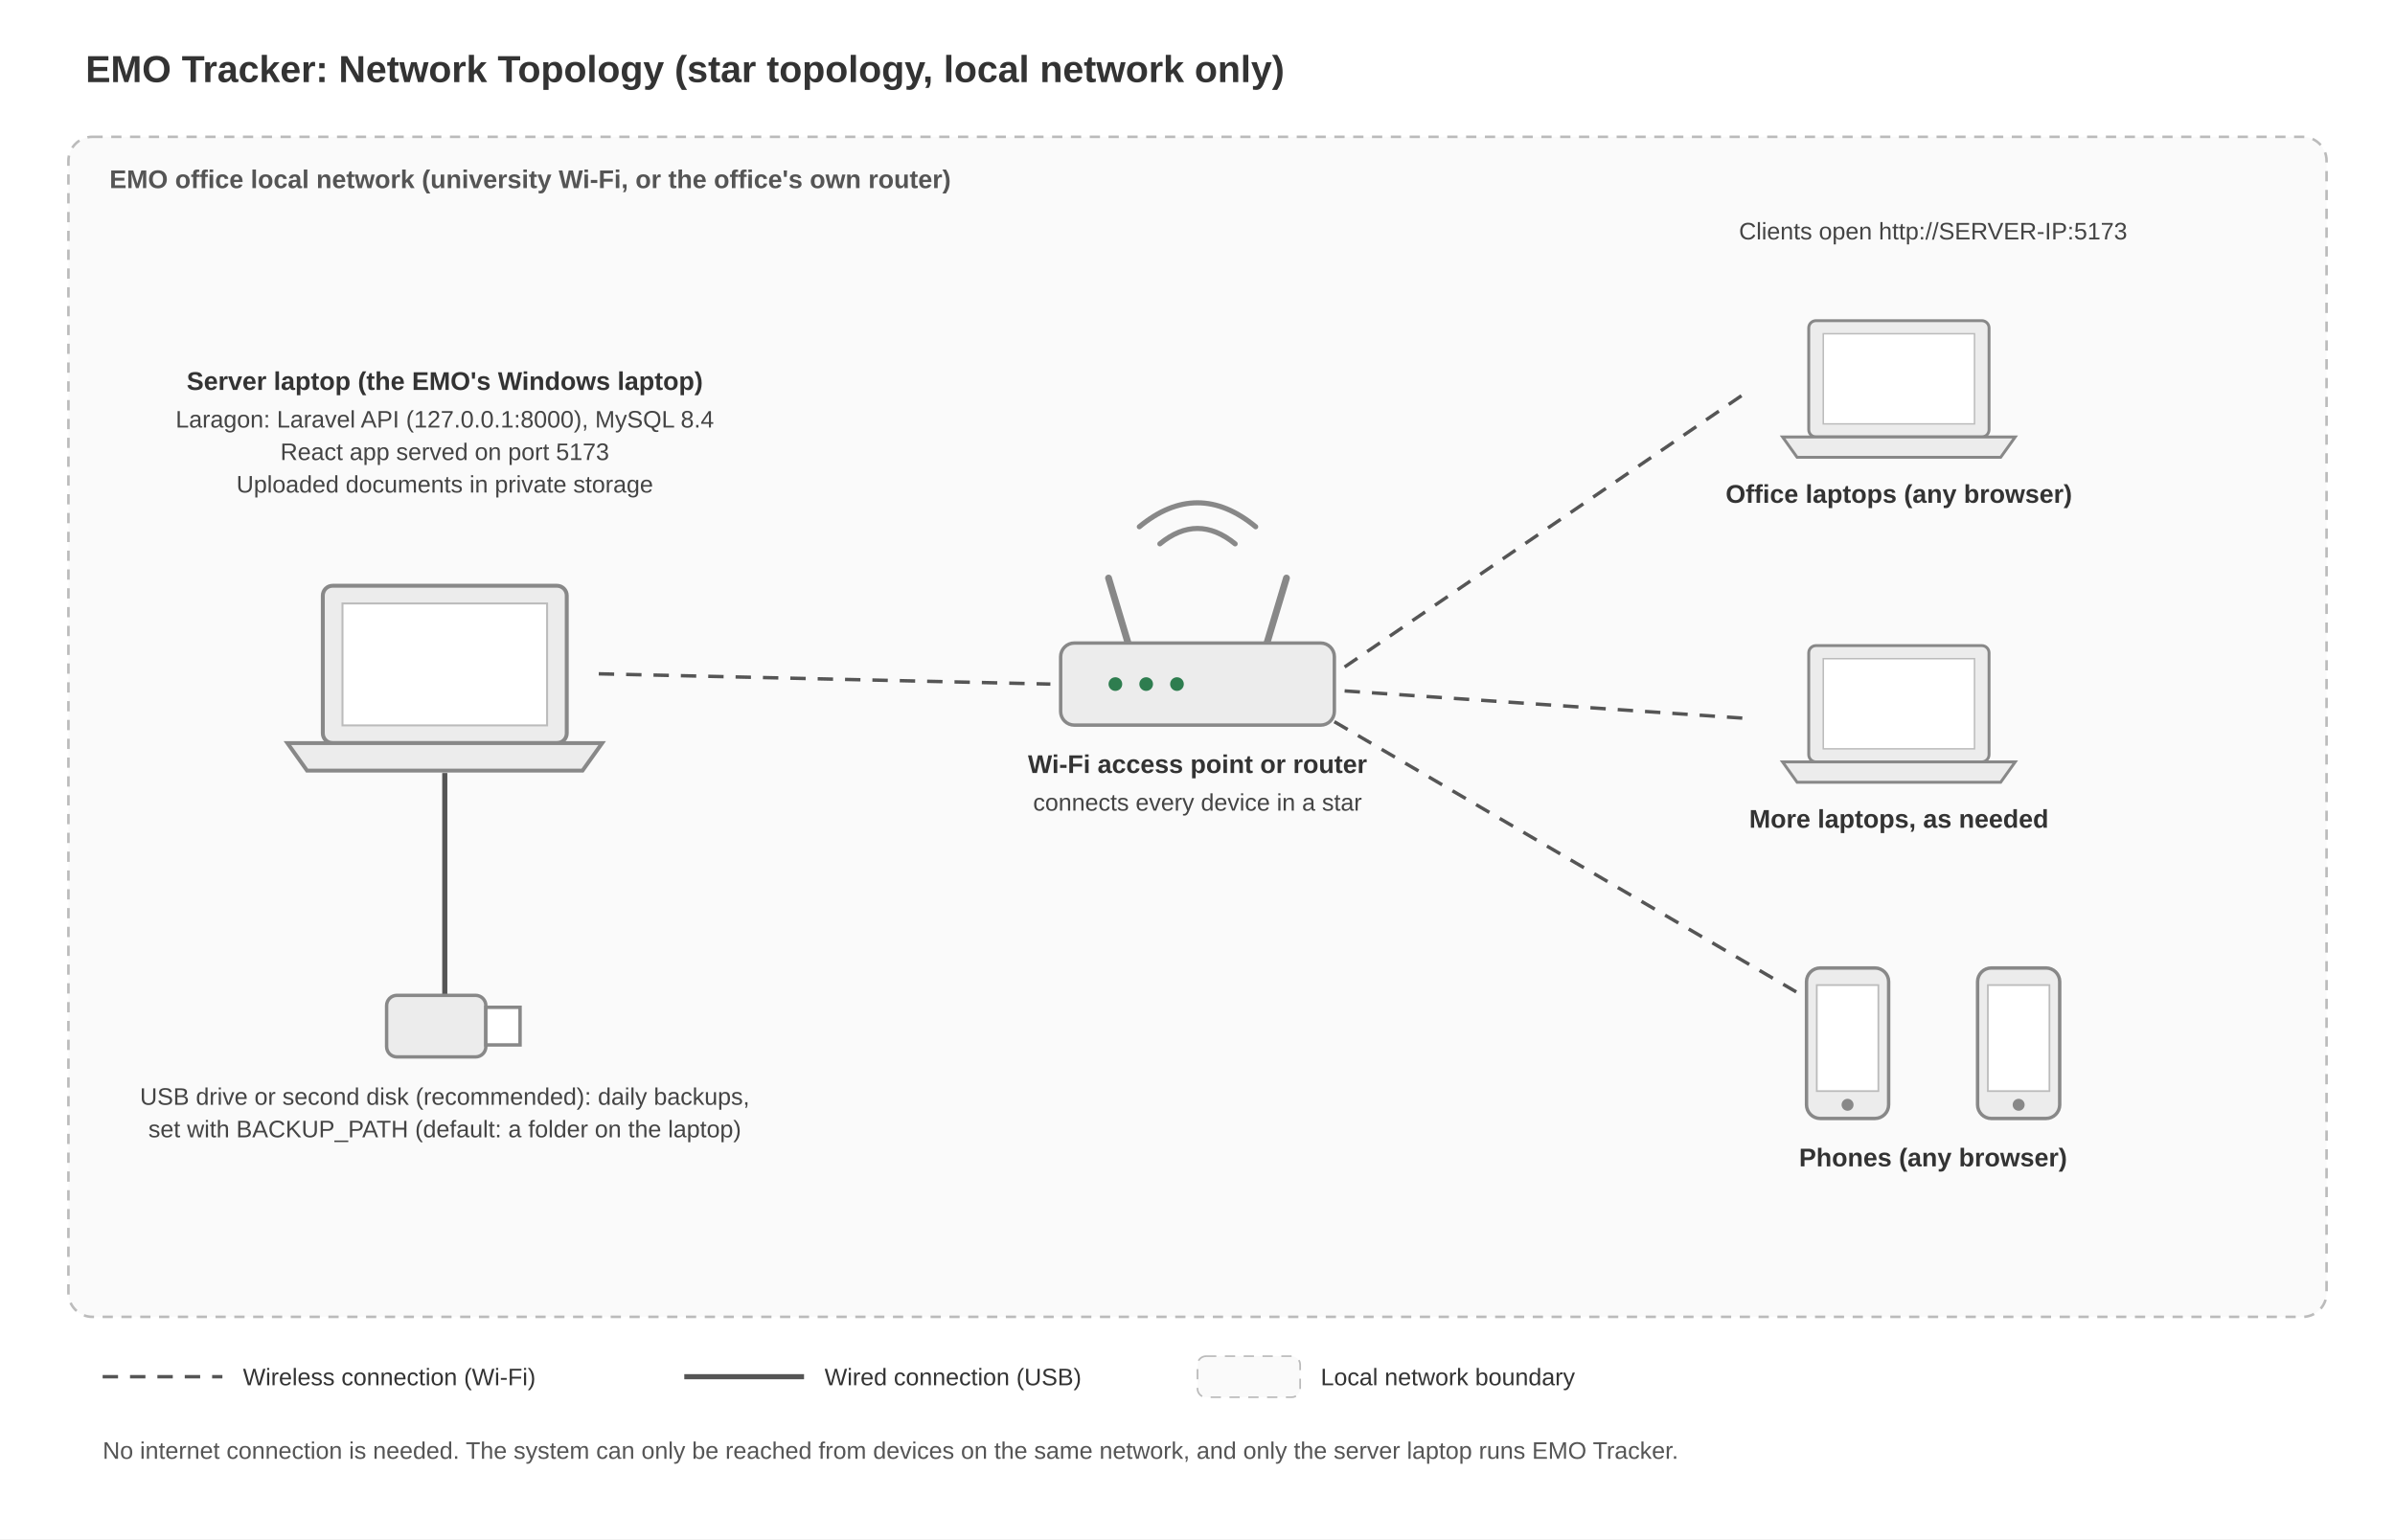
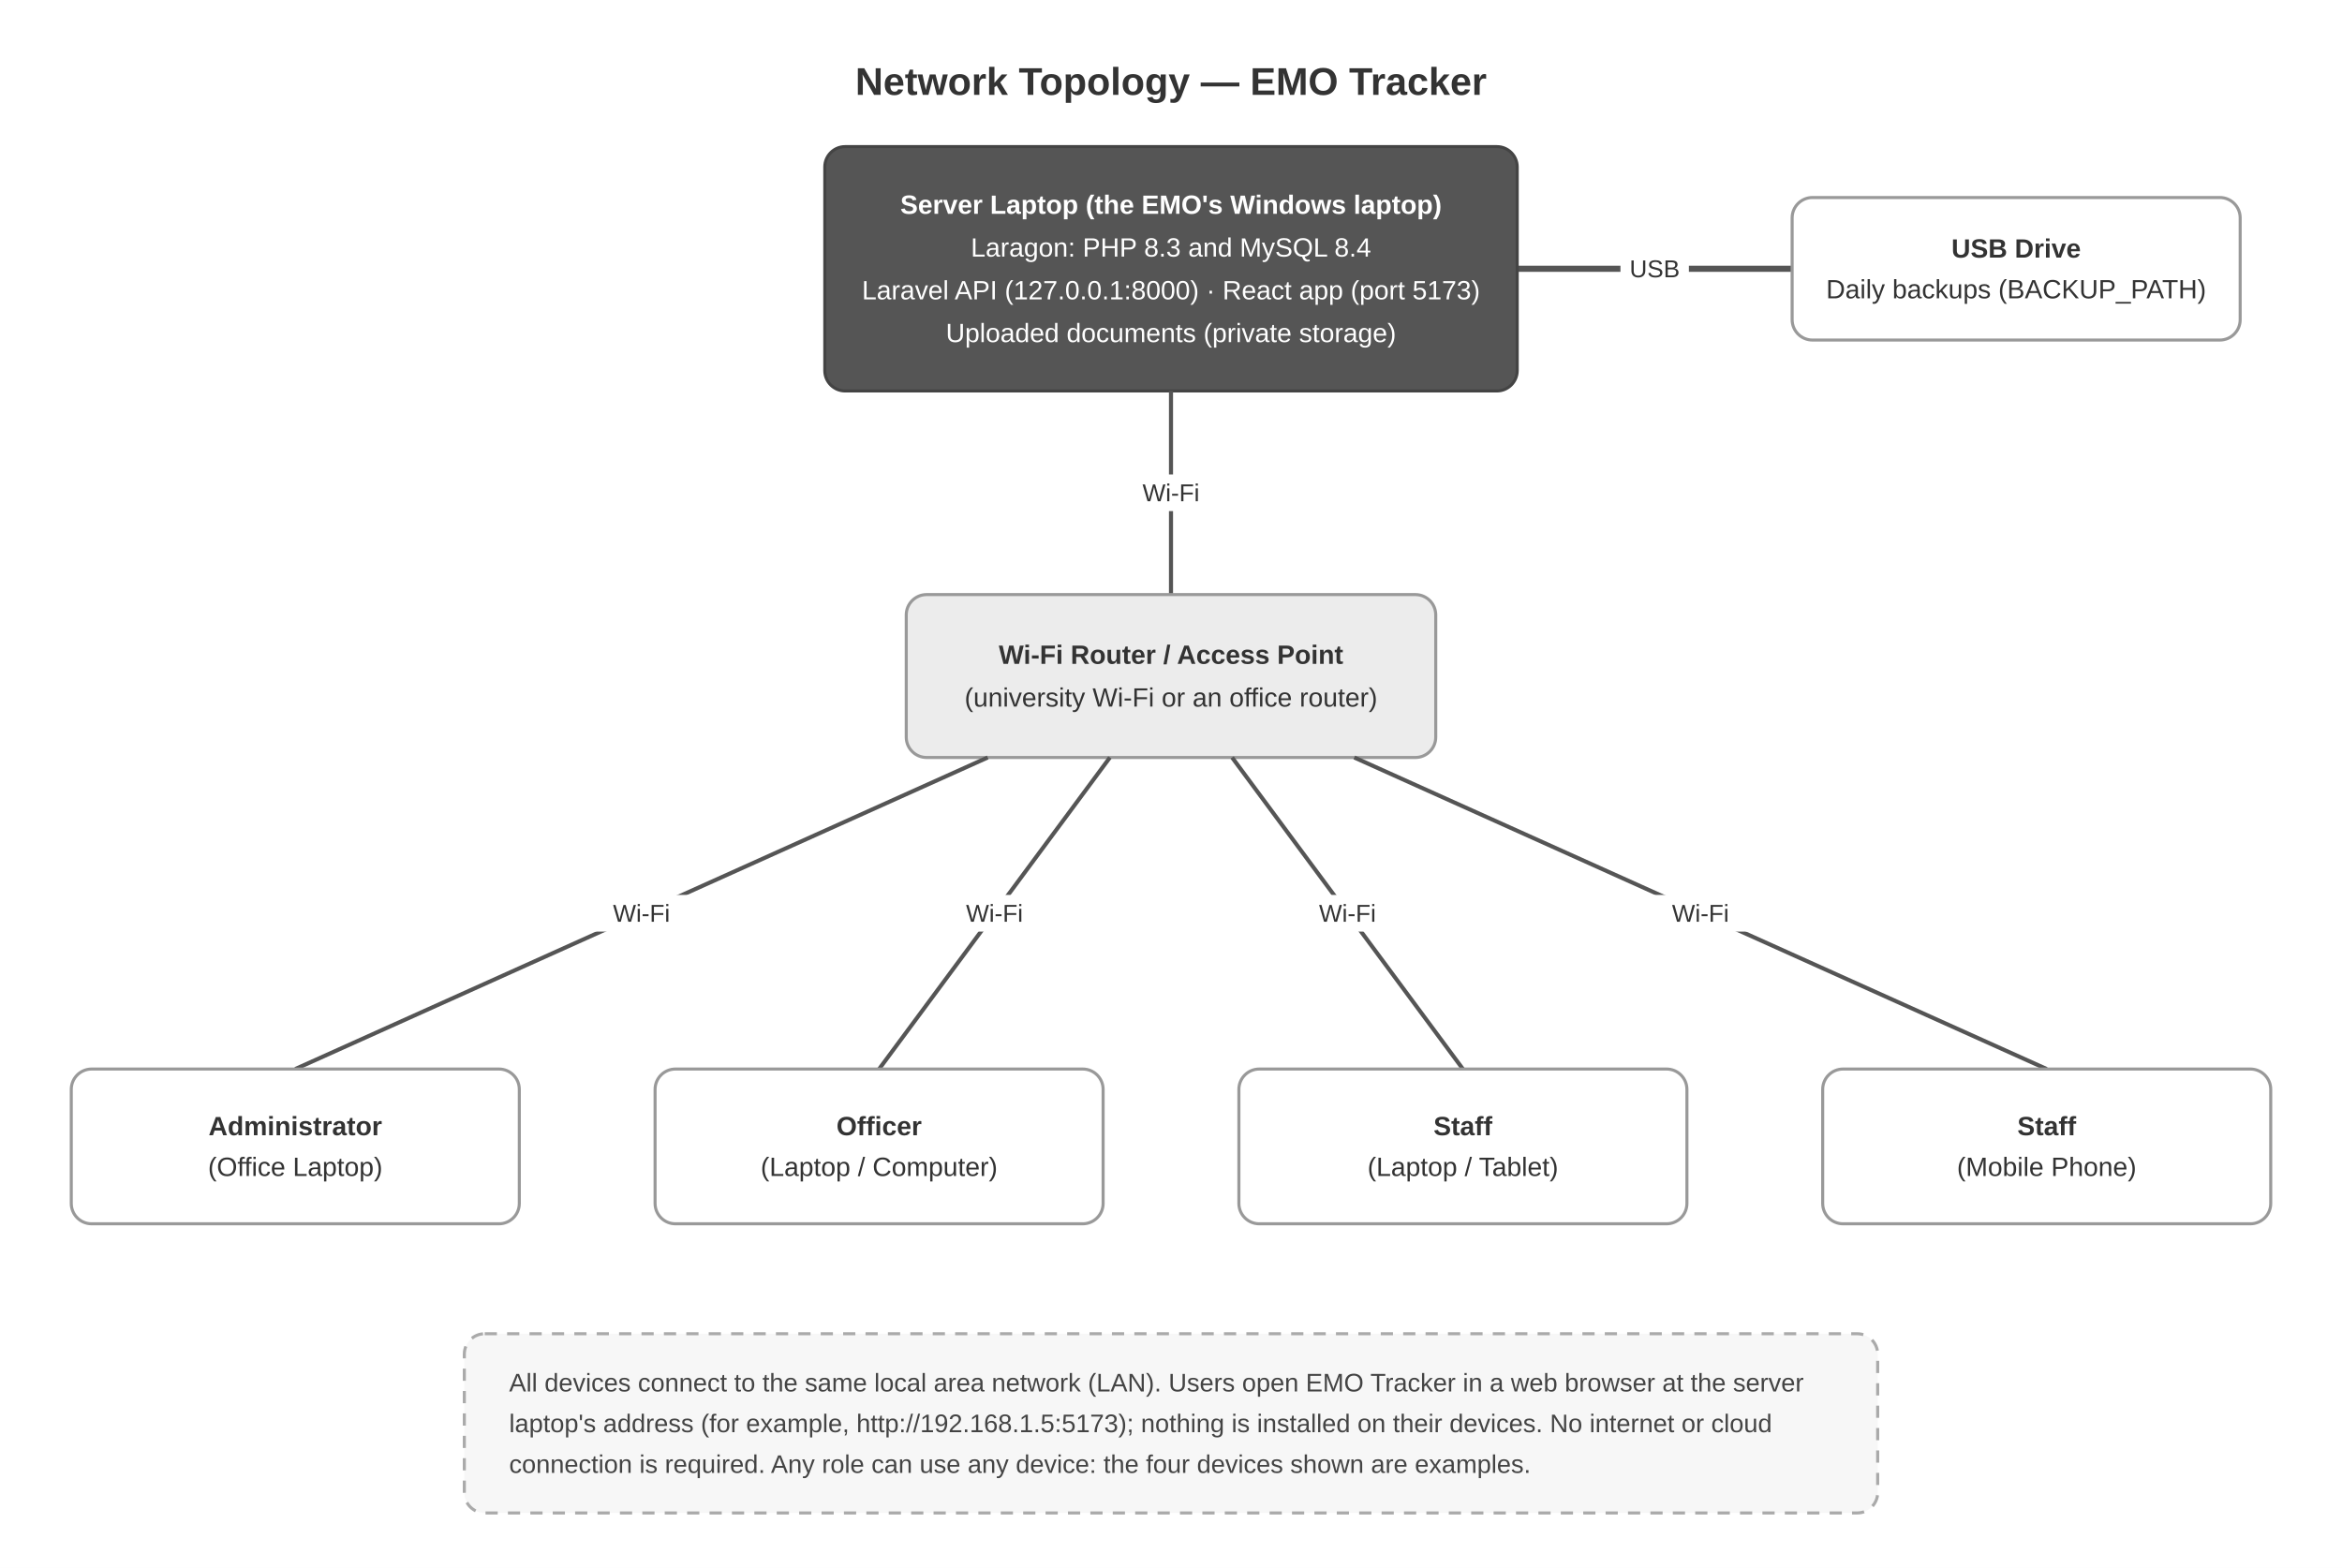
- <svg xmlns="http://www.w3.org/2000/svg" width="1400" height="900" viewBox="0 0 1400 900" font-family="Arial, Helvetica, sans-serif">
-   <rect width="1400" height="900" fill="#ffffff" />
-   <text x="50" y="48" text-anchor="start" font-size="22" fill="#333333" font-weight="bold">EMO Tracker: Network Topology (star topology, local network only)</text>
-   <rect x="40" y="80" width="1320" height="690" rx="14" fill="#fafafa" stroke="#bbbbbb" stroke-width="1.5" stroke-dasharray="6 5" />
-   <text x="64" y="110" text-anchor="start" font-size="15" fill="#555555" font-weight="bold">EMO office local network (university Wi-Fi, or the office's own router)</text>
-   <line x1="350" y1="394" x2="614" y2="400" stroke="#555555" stroke-width="2" stroke-dasharray="9 7" />
-   <line x1="786" y1="390" x2="1020" y2="230" stroke="#555555" stroke-width="2" stroke-dasharray="9 7" />
-   <line x1="786" y1="404" x2="1020" y2="420" stroke="#555555" stroke-width="2" stroke-dasharray="9 7" />
-   <line x1="780" y1="422" x2="1050" y2="580" stroke="#555555" stroke-width="2" stroke-dasharray="9 7" />
-   <line x1="260" y1="452" x2="260" y2="582" stroke="#555555" stroke-width="3" />
-   <g transform="translate(260,400) scale(1.15)">
-     <rect x="-62" y="-50" width="124" height="80" rx="5" fill="#ececec" stroke="#888888" stroke-width="2" />
-     <rect x="-52" y="-41" width="104" height="62" fill="#ffffff" stroke="#bbbbbb" />
-     <path d="M-80,30 L80,30 L70,44 L-70,44 Z" fill="#ececec" stroke="#888888" stroke-width="2" />
-   </g>
-   <text x="260" y="228" text-anchor="middle" font-size="15" fill="#333333" font-weight="bold">Server laptop (the EMO's Windows laptop)</text>
-   <text x="260" y="250" text-anchor="middle" font-size="14" fill="#444444">Laragon: Laravel API (127.0.0.1:8000), MySQL 8.4</text>
-   <text x="260" y="269" text-anchor="middle" font-size="14" fill="#444444">React app served on port 5173</text>
-   <text x="260" y="288" text-anchor="middle" font-size="14" fill="#444444">Uploaded documents in private storage</text>
-   <g transform="translate(260,600)">
-     <rect x="-34" y="-18" width="58" height="36" rx="6" fill="#ececec" stroke="#888888" stroke-width="2" />
-     <rect x="24" y="-11" width="20" height="22" fill="#ffffff" stroke="#888888" stroke-width="2" />
-   </g>
-   <text x="260" y="646" text-anchor="middle" font-size="14" fill="#444444">USB drive or second disk (recommended): daily backups,</text>
-   <text x="260" y="665" text-anchor="middle" font-size="14" fill="#444444">set with BACKUP_PATH (default: a folder on the laptop)</text>
-   <g transform="translate(700,400)">
-     <line x1="-40" y1="-22" x2="-52" y2="-62" stroke="#888888" stroke-width="4" stroke-linecap="round" />
-     <line x1="40" y1="-22" x2="52" y2="-62" stroke="#888888" stroke-width="4" stroke-linecap="round" />
-     <rect x="-80" y="-24" width="160" height="48" rx="8" fill="#ececec" stroke="#888888" stroke-width="2" />
-     <circle cx="-48" cy="0" r="4" fill="#2e7d4f" />
-     <circle cx="-30" cy="0" r="4" fill="#2e7d4f" />
-     <circle cx="-12" cy="0" r="4" fill="#2e7d4f" />
-     <path d="M-22,-82 Q0,-100 22,-82" fill="none" stroke="#888888" stroke-width="3" stroke-linecap="round" />
-     <path d="M-34,-92 Q0,-120 34,-92" fill="none" stroke="#888888" stroke-width="3" stroke-linecap="round" />
-   </g>
-   <text x="700" y="452" text-anchor="middle" font-size="15" fill="#333333" font-weight="bold">Wi-Fi access point or router</text>
-   <text x="700" y="474" text-anchor="middle" font-size="14" fill="#444444">connects every device in a star</text>
-   <g transform="translate(1110,230) scale(0.85)">
-     <rect x="-62" y="-50" width="124" height="80" rx="5" fill="#ececec" stroke="#888888" stroke-width="2" />
-     <rect x="-52" y="-41" width="104" height="62" fill="#ffffff" stroke="#bbbbbb" />
-     <path d="M-80,30 L80,30 L70,44 L-70,44 Z" fill="#ececec" stroke="#888888" stroke-width="2" />
-   </g>
-   <text x="1110" y="294" text-anchor="middle" font-size="15" fill="#333333" font-weight="bold">Office laptops (any browser)</text>
-   <g transform="translate(1110,420) scale(0.85)">
-     <rect x="-62" y="-50" width="124" height="80" rx="5" fill="#ececec" stroke="#888888" stroke-width="2" />
-     <rect x="-52" y="-41" width="104" height="62" fill="#ffffff" stroke="#bbbbbb" />
-     <path d="M-80,30 L80,30 L70,44 L-70,44 Z" fill="#ececec" stroke="#888888" stroke-width="2" />
-   </g>
-   <text x="1110" y="484" text-anchor="middle" font-size="15" fill="#333333" font-weight="bold">More laptops, as needed</text>
-   <g transform="translate(1080,610)">
-     <rect x="-24" y="-44" width="48" height="88" rx="8" fill="#ececec" stroke="#888888" stroke-width="2" />
-     <rect x="-18" y="-34" width="36" height="62" fill="#ffffff" stroke="#bbbbbb" />
-     <circle cx="0" cy="36" r="3.5" fill="#888888" />
-   </g>
-   <g transform="translate(1180,610)">
-     <rect x="-24" y="-44" width="48" height="88" rx="8" fill="#ececec" stroke="#888888" stroke-width="2" />
-     <rect x="-18" y="-34" width="36" height="62" fill="#ffffff" stroke="#bbbbbb" />
-     <circle cx="0" cy="36" r="3.5" fill="#888888" />
-   </g>
-   <text x="1130" y="682" text-anchor="middle" font-size="15" fill="#333333" font-weight="bold">Phones (any browser)</text>
-   <text x="1130" y="140" text-anchor="middle" font-size="14" fill="#444444">Clients open http://SERVER-IP:5173</text>
-   <line x1="60" y1="805" x2="130" y2="805" stroke="#555555" stroke-width="2" stroke-dasharray="9 7" />
-   <text x="142" y="810" text-anchor="start" font-size="14" fill="#333333">Wireless connection (Wi-Fi)</text>
-   <line x1="400" y1="805" x2="470" y2="805" stroke="#555555" stroke-width="3" />
-   <text x="482" y="810" text-anchor="start" font-size="14" fill="#333333">Wired connection (USB)</text>
-   <rect x="700" y="793" width="60" height="24" rx="5" fill="#fafafa" stroke="#bbbbbb" stroke-dasharray="6 5" />
-   <text x="772" y="810" text-anchor="start" font-size="14" fill="#333333">Local network boundary</text>
-   <text x="60" y="853" text-anchor="start" font-size="14" fill="#555555">No internet connection is needed. The system can only be reached from devices on the same network, and only the server laptop runs EMO Tracker.</text>
+ <svg xmlns="http://www.w3.org/2000/svg" width="1150" height="770" viewBox="0 0 1150 770" font-family="Arial, Helvetica, sans-serif">
+   <rect width="1150" height="770" fill="#ffffff" />
+   <text x="575" y="40.0" text-anchor="middle" dominant-baseline="central" font-size="19" fill="#333333" font-weight="bold">Network Topology — EMO Tracker</text>
+   <line x1="745" y1="132" x2="880" y2="132" stroke="#555555" stroke-width="3" />
+   <rect x="795.7" y="123" width="33.6" height="18" fill="#ffffff" />
+   <text x="812.5" y="132.0" text-anchor="middle" dominant-baseline="central" font-size="12" fill="#333333">USB</text>
+   <rect x="405" y="72" width="340" height="120" rx="10" fill="#555555" stroke="#444444" stroke-width="1.5" />
+   <text x="575" y="100.5" text-anchor="middle" dominant-baseline="central" font-size="13" fill="#ffffff" font-weight="bold">Server Laptop (the EMO's Windows laptop)</text>
+   <text x="575" y="121.5" text-anchor="middle" dominant-baseline="central" font-size="13" fill="#ffffff">Laragon: PHP 8.3 and MySQL 8.4</text>
+   <text x="575" y="142.5" text-anchor="middle" dominant-baseline="central" font-size="13" fill="#ffffff">Laravel API (127.0.0.1:8000) · React app (port 5173)</text>
+   <text x="575" y="163.5" text-anchor="middle" dominant-baseline="central" font-size="13" fill="#ffffff">Uploaded documents (private storage)</text>
+   <rect x="880" y="97" width="220" height="70" rx="10" fill="#ffffff" stroke="#999999" stroke-width="1.5" />
+   <text x="990" y="122.0" text-anchor="middle" dominant-baseline="central" font-size="13" fill="#333333" font-weight="bold">USB Drive</text>
+   <text x="990" y="142.0" text-anchor="middle" dominant-baseline="central" font-size="13" fill="#333333">Daily backups (BACKUP_PATH)</text>
+   <line x1="575" y1="192" x2="575" y2="292" stroke="#555555" stroke-width="2" />
+   <rect x="551" y="233" width="48" height="18" fill="#ffffff" />
+   <text x="575" y="242.0" text-anchor="middle" dominant-baseline="central" font-size="12" fill="#333333">Wi-Fi</text>
+   <rect x="445" y="292" width="260" height="80" rx="10" fill="#ececec" stroke="#999999" stroke-width="1.5" />
+   <text x="575" y="321.5" text-anchor="middle" dominant-baseline="central" font-size="13" fill="#333333" font-weight="bold">Wi-Fi Router / Access Point</text>
+   <text x="575" y="342.5" text-anchor="middle" dominant-baseline="central" font-size="13" fill="#333333">(university Wi-Fi or an office router)</text>
+   <line x1="485" y1="372" x2="145" y2="525" stroke="#555555" stroke-width="2" />
+   <rect x="291" y="439.5" width="48" height="18" fill="#ffffff" />
+   <text x="315" y="448.5" text-anchor="middle" dominant-baseline="central" font-size="12" fill="#333333">Wi-Fi</text>
+   <rect x="35" y="525" width="220" height="76" rx="10" fill="#ffffff" stroke="#999999" stroke-width="1.5" />
+   <text x="145" y="553.0" text-anchor="middle" dominant-baseline="central" font-size="13" fill="#333333" font-weight="bold">Administrator</text>
+   <text x="145" y="573.0" text-anchor="middle" dominant-baseline="central" font-size="13" fill="#333333">(Office Laptop)</text>
+   <line x1="545" y1="372" x2="431.667" y2="525" stroke="#555555" stroke-width="2" />
+   <rect x="464.333" y="439.5" width="48" height="18" fill="#ffffff" />
+   <text x="488.333" y="448.5" text-anchor="middle" dominant-baseline="central" font-size="12" fill="#333333">Wi-Fi</text>
+   <rect x="321.667" y="525" width="220" height="76" rx="10" fill="#ffffff" stroke="#999999" stroke-width="1.5" />
+   <text x="431.667" y="553.0" text-anchor="middle" dominant-baseline="central" font-size="13" fill="#333333" font-weight="bold">Officer</text>
+   <text x="431.667" y="573.0" text-anchor="middle" dominant-baseline="central" font-size="13" fill="#333333">(Laptop / Computer)</text>
+   <line x1="605" y1="372" x2="718.333" y2="525" stroke="#555555" stroke-width="2" />
+   <rect x="637.667" y="439.5" width="48" height="18" fill="#ffffff" />
+   <text x="661.667" y="448.5" text-anchor="middle" dominant-baseline="central" font-size="12" fill="#333333">Wi-Fi</text>
+   <rect x="608.333" y="525" width="220" height="76" rx="10" fill="#ffffff" stroke="#999999" stroke-width="1.5" />
+   <text x="718.333" y="553.0" text-anchor="middle" dominant-baseline="central" font-size="13" fill="#333333" font-weight="bold">Staff</text>
+   <text x="718.333" y="573.0" text-anchor="middle" dominant-baseline="central" font-size="13" fill="#333333">(Laptop / Tablet)</text>
+   <line x1="665" y1="372" x2="1005" y2="525" stroke="#555555" stroke-width="2" />
+   <rect x="811" y="439.5" width="48" height="18" fill="#ffffff" />
+   <text x="835" y="448.5" text-anchor="middle" dominant-baseline="central" font-size="12" fill="#333333">Wi-Fi</text>
+   <rect x="895" y="525" width="220" height="76" rx="10" fill="#ffffff" stroke="#999999" stroke-width="1.5" />
+   <text x="1005" y="553.0" text-anchor="middle" dominant-baseline="central" font-size="13" fill="#333333" font-weight="bold">Staff</text>
+   <text x="1005" y="573.0" text-anchor="middle" dominant-baseline="central" font-size="13" fill="#333333">(Mobile Phone)</text>
+   <rect x="228" y="655" width="694" height="88" rx="10" fill="#f7f7f7" stroke="#aaaaaa" stroke-width="1.5" stroke-dasharray="6 5" />
+   <text x="250" y="679.0" text-anchor="start" dominant-baseline="central" font-size="12.5" fill="#444444">All devices connect to the same local area network (LAN). Users open EMO Tracker in a web browser at the server</text>
+   <text x="250" y="699.0" text-anchor="start" dominant-baseline="central" font-size="12.5" fill="#444444">laptop's address (for example, http://192.168.1.5:5173); nothing is installed on their devices. No internet or cloud</text>
+   <text x="250" y="719.0" text-anchor="start" dominant-baseline="central" font-size="12.5" fill="#444444">connection is required. Any role can use any device: the four devices shown are examples.</text>
</svg>
